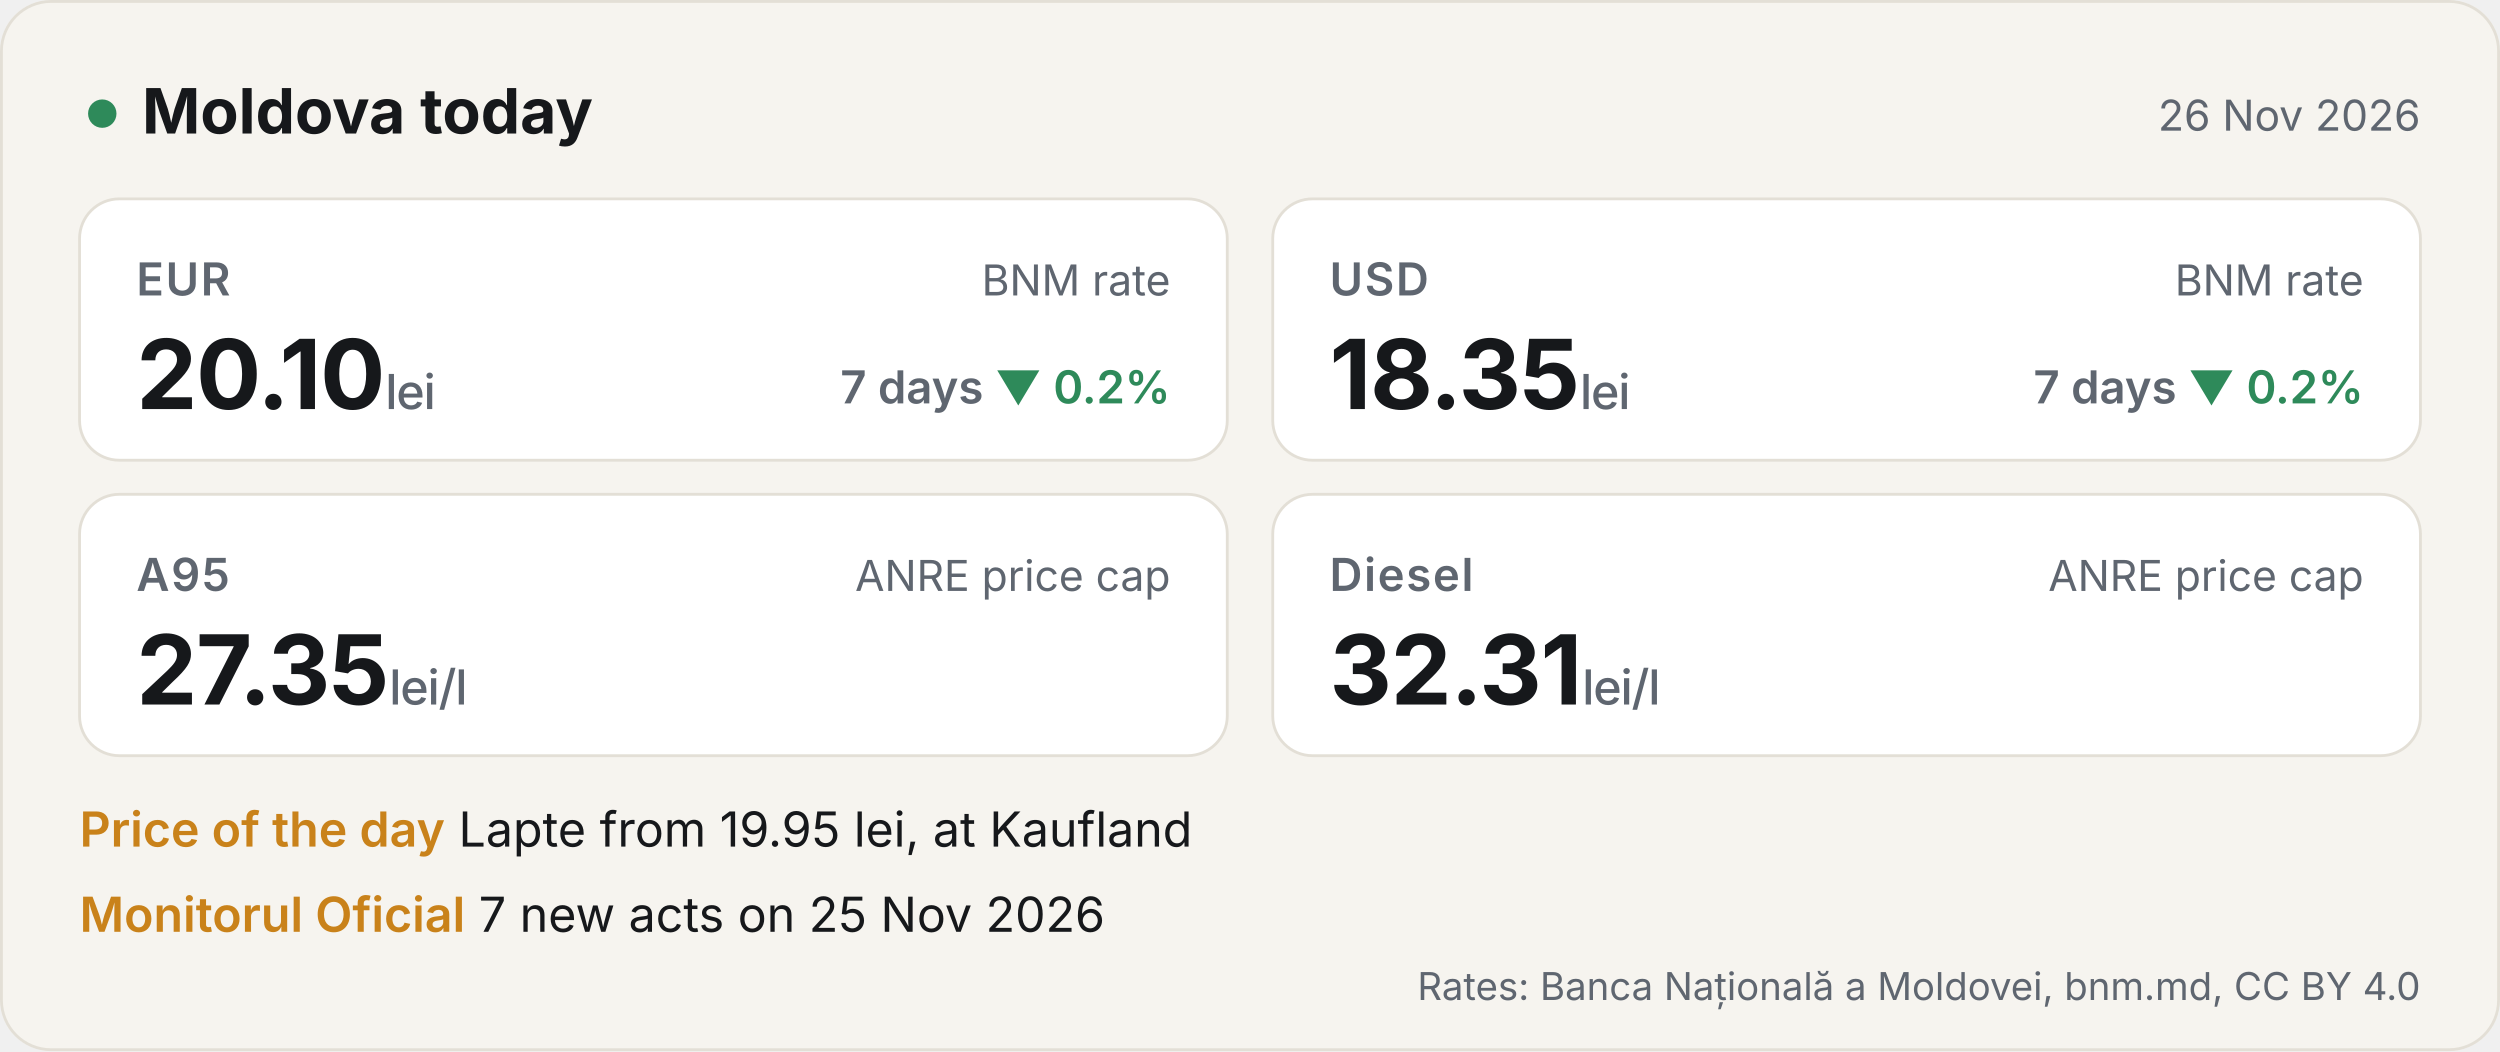
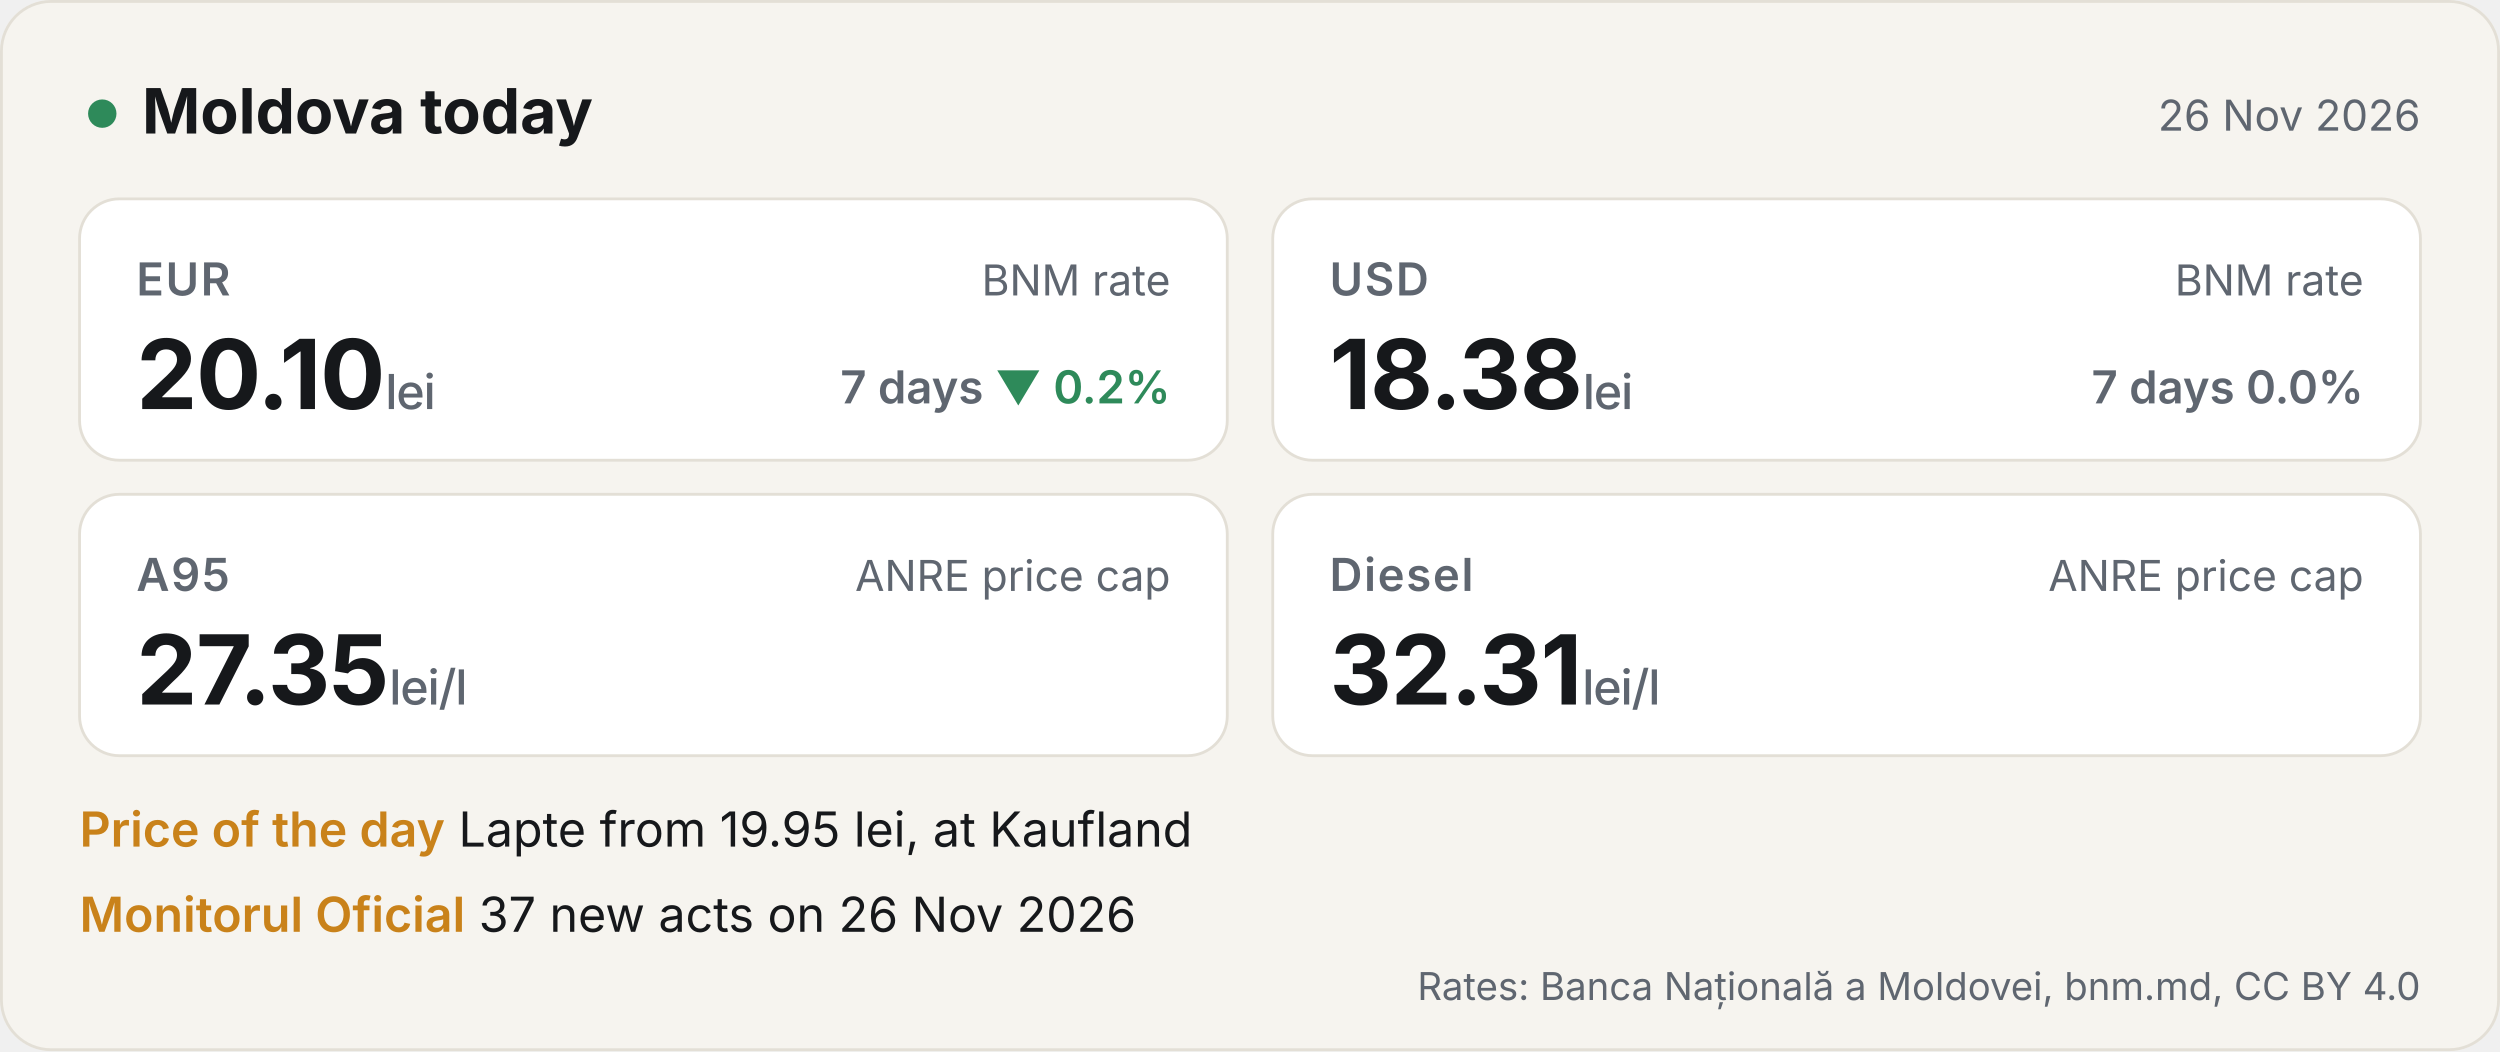
- <svg xmlns="http://www.w3.org/2000/svg" width="880" height="370" viewBox="0 0 880 370" role="img" aria-label="Moldova today: EUR 20.0996 lei, USD 18.3466 lei">
+ <svg xmlns="http://www.w3.org/2000/svg" width="880" height="370" viewBox="0 0 880 370" role="img" aria-label="Moldova today: EUR 20.101 lei, USD 18.3755 lei">
  <style>.h{font:700 22px -apple-system,BlinkMacSystemFont,'Segoe UI',Inter,Helvetica,Arial,sans-serif;fill:#16181B}.d{font:400 15px -apple-system,BlinkMacSystemFont,'Segoe UI',Inter,Helvetica,Arial,sans-serif;fill:#5F6670}.k{font:600 16px -apple-system,BlinkMacSystemFont,'Segoe UI',Inter,Helvetica,Arial,sans-serif;fill:#5F6670;letter-spacing:.6px}.v{font:700 34px -apple-system,BlinkMacSystemFont,'Segoe UI',Inter,Helvetica,Arial,sans-serif;fill:#16181B;letter-spacing:-.4px}.u{font:500 17px -apple-system,BlinkMacSystemFont,'Segoe UI',Inter,Helvetica,Arial,sans-serif;fill:#5F6670}.src{font:400 15px -apple-system,BlinkMacSystemFont,'Segoe UI',Inter,Helvetica,Arial,sans-serif;fill:#5F6670}.chg{font:600 16px -apple-system,BlinkMacSystemFont,'Segoe UI',Inter,Helvetica,Arial,sans-serif;fill:#5F6670}
.row{font:400 17px -apple-system,BlinkMacSystemFont,'Segoe UI',Inter,Helvetica,Arial,sans-serif;fill:#16181B}.acc{fill:#C9821A;font-weight:600}.foot{font:400 13.5px -apple-system,BlinkMacSystemFont,'Segoe UI',Inter,Helvetica,Arial,sans-serif;fill:#5F6670}.tile{animation:in .7s ease-out both}@keyframes in{from{opacity:0;transform:translateY(10px)}to{opacity:1;transform:none}}
.live{fill:#2E8A5A;animation:blink 2s infinite}@keyframes blink{50%{opacity:.25}}@media (prefers-reduced-motion:reduce){*{animation:none!important}}</style>
  <rect width="880" height="370" rx="18" fill="#F6F4EF" />
  <rect x=".5" y=".5" width="879" height="369" rx="17.5" fill="none" stroke="#E3DFD6" />
  <circle cx="36" cy="40" r="5" class="live" />
  <text x="50" y="47" class="h">Moldova today</text>
  <text x="852" y="46" class="d" text-anchor="end">26 Nov 2026</text>
  <g class="tile" style="animation-delay:0s">
    <rect x="28" y="70" width="404" height="92" rx="14" fill="#FFFFFF" stroke="#E3DFD6" />
    <text x="48" y="104" class="k">EUR</text>
    <text x="48" y="144" class="v">20.10<tspan class="u"> lei</tspan>
    </text>
    <text x="412" y="104" class="src" text-anchor="end">BNM rate</text>
    <text x="412" y="142" class="chg" text-anchor="end">7 days <tspan fill="#2E8A5A">▼ 0.2%</tspan>
    </text>
  </g>
  <g class="tile" style="animation-delay:0.12s">
    <rect x="448" y="70" width="404" height="92" rx="14" fill="#FFFFFF" stroke="#E3DFD6" />
    <text x="468" y="104" class="k">USD</text>
-     <text x="468" y="144" class="v">18.35<tspan class="u"> lei</tspan>
+     <text x="468" y="144" class="v">18.38<tspan class="u"> lei</tspan>
    </text>
    <text x="832" y="104" class="src" text-anchor="end">BNM rate</text>
-     <text x="832" y="142" class="chg" text-anchor="end">7 days <tspan fill="#2E8A5A">▼ 0.2%</tspan>
+     <text x="832" y="142" class="chg" text-anchor="end">7 days <tspan fill="#5F6670">0.0%</tspan>
    </text>
  </g>
  <g class="tile" style="animation-delay:0.24s">
    <rect x="28" y="174" width="404" height="92" rx="14" fill="#FFFFFF" stroke="#E3DFD6" />
    <text x="48" y="208" class="k">A95</text>
    <text x="48" y="248" class="v">27.35<tspan class="u"> lei/l</tspan>
    </text>
    <text x="412" y="208" class="src" text-anchor="end">ANRE price cap</text>
  </g>
  <g class="tile" style="animation-delay:0.36s">
    <rect x="448" y="174" width="404" height="92" rx="14" fill="#FFFFFF" stroke="#E3DFD6" />
    <text x="468" y="208" class="k">Diesel</text>
    <text x="468" y="248" class="v">32.31<tspan class="u"> lei/l</tspan>
    </text>
    <text x="832" y="208" class="src" text-anchor="end">ANRE price cap</text>
  </g>
  <text x="28" y="298" class="row">
    <tspan class="acc">Price of the day</tspan>   Lapte from 19.95 lei, at Kaufland</text>
  <text x="28" y="328" class="row">
-     <tspan class="acc">Monitorul Oficial</tspan>   7 new acts on 25 Nov 2026</text>
+     <tspan class="acc">Monitorul Oficial</tspan>   37 new acts on 26 Nov 2026</text>
  <text x="852" y="352" class="foot" text-anchor="end">Rates: Banca Națională a Moldovei, bnm.md, CC BY 4.0</text>
</svg>
